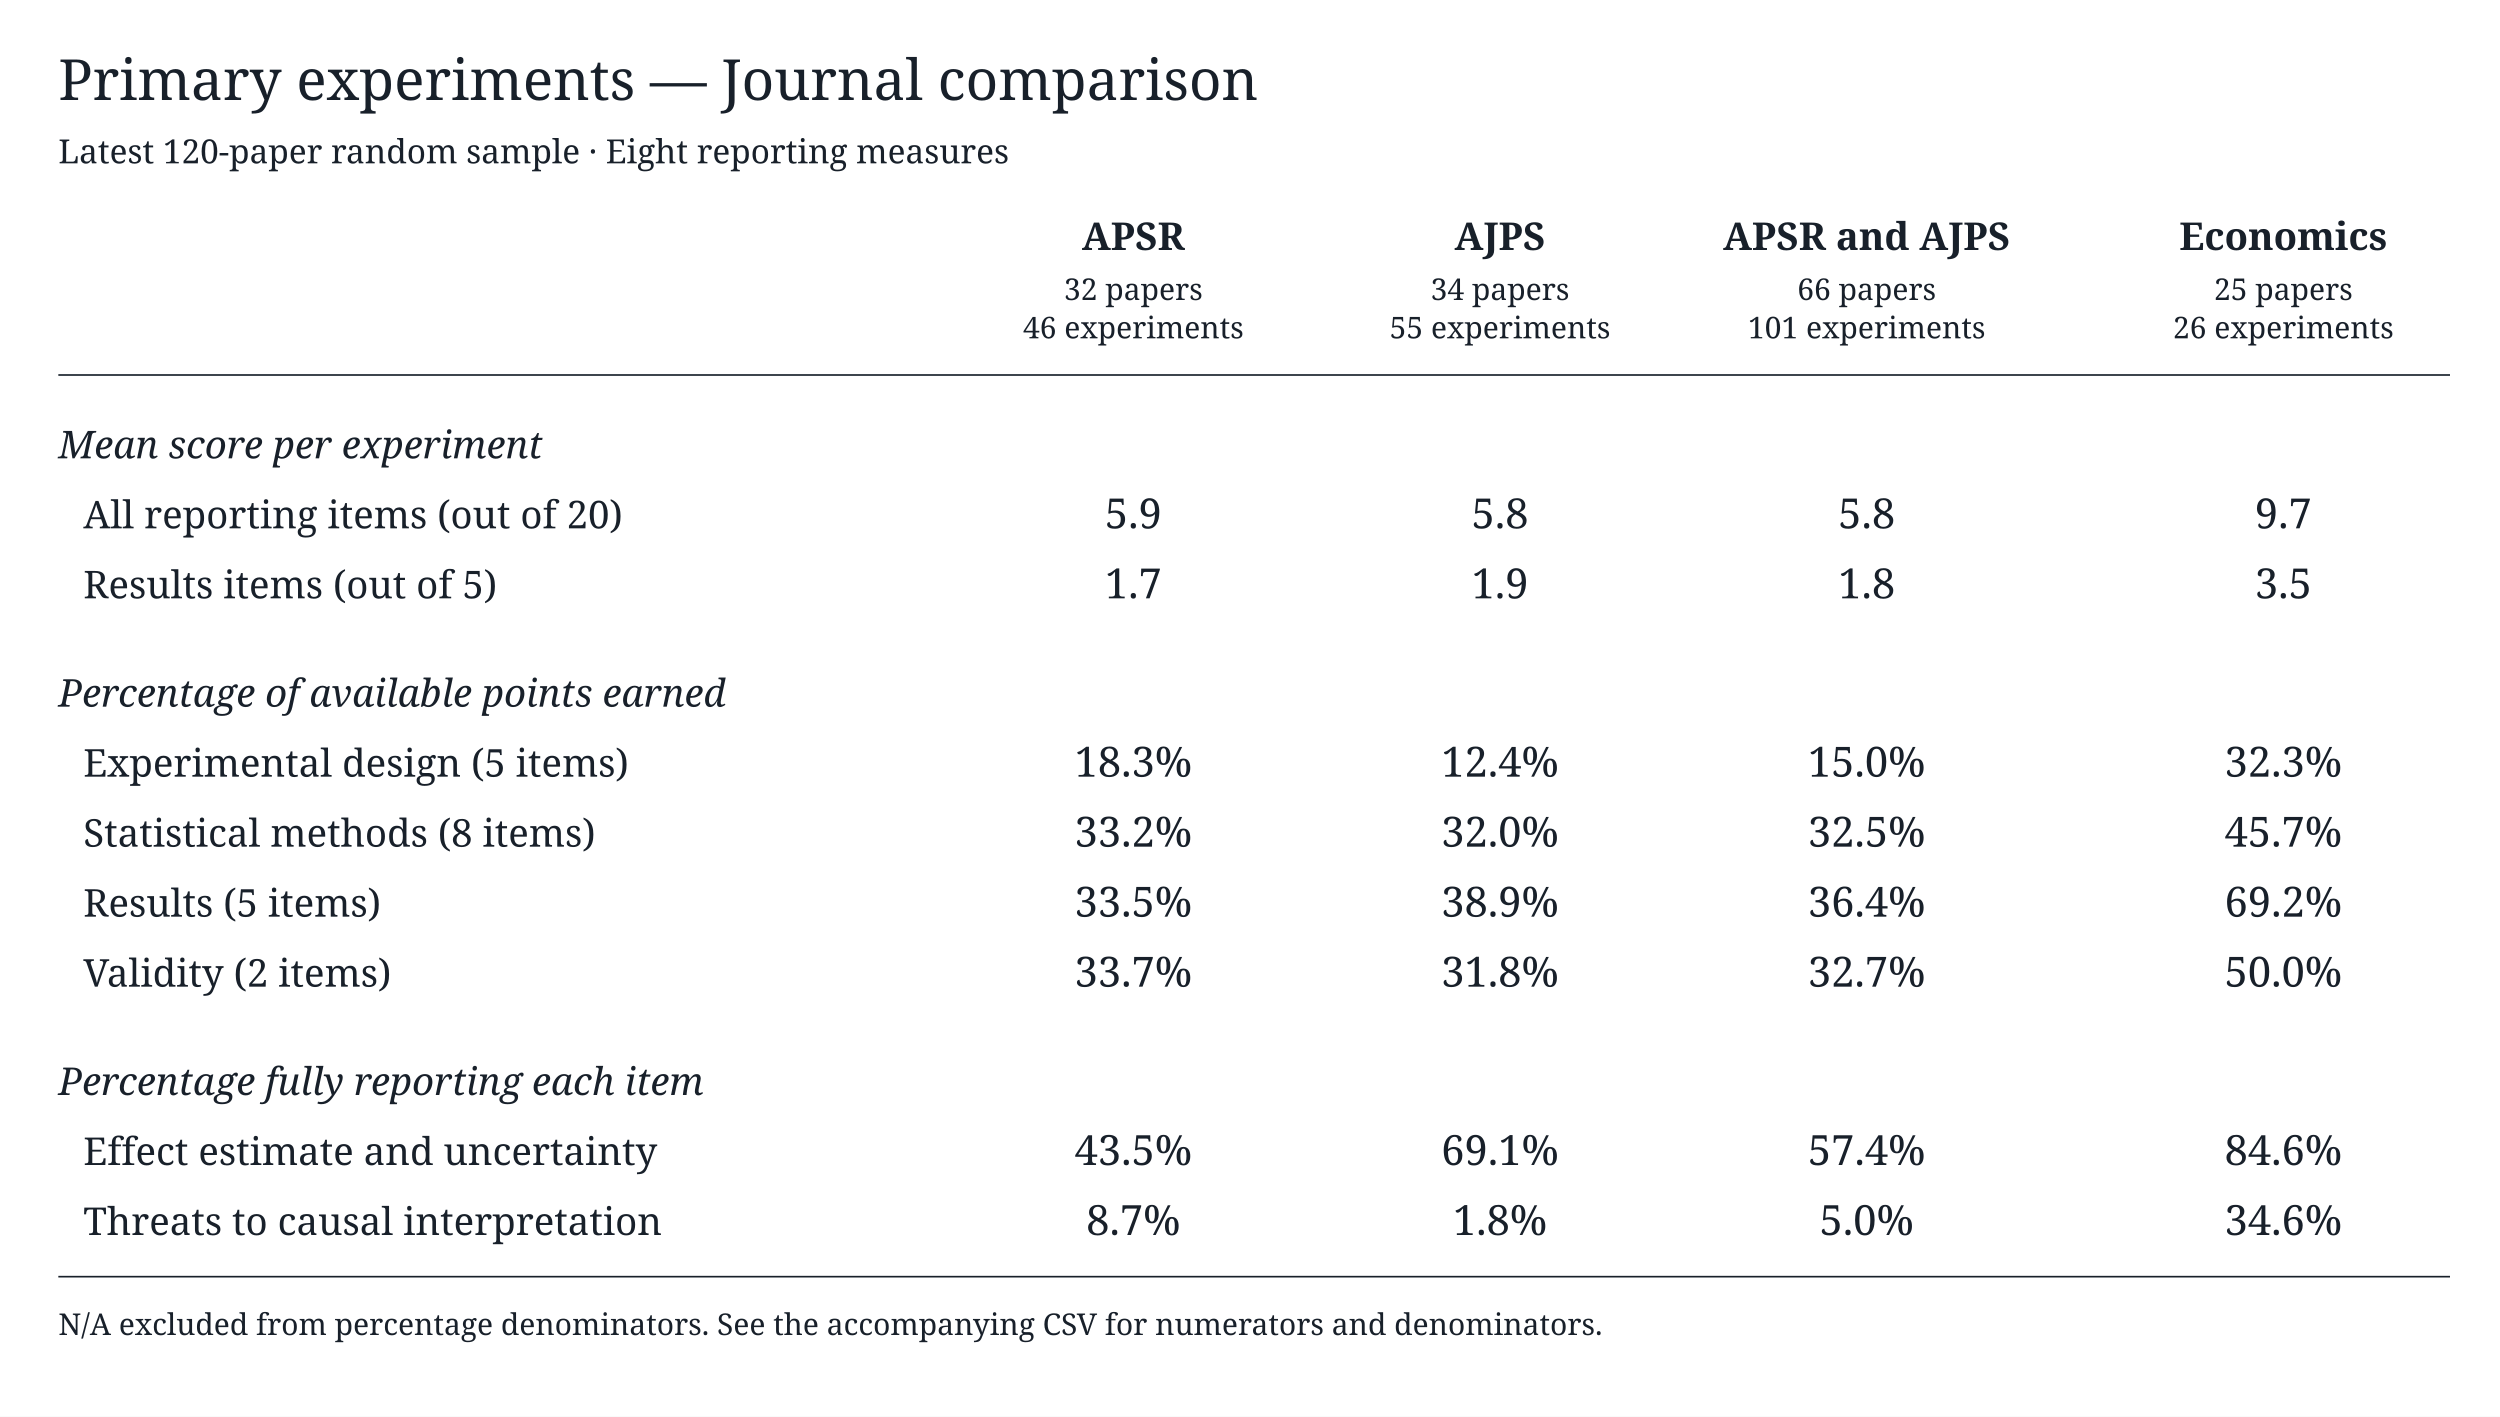
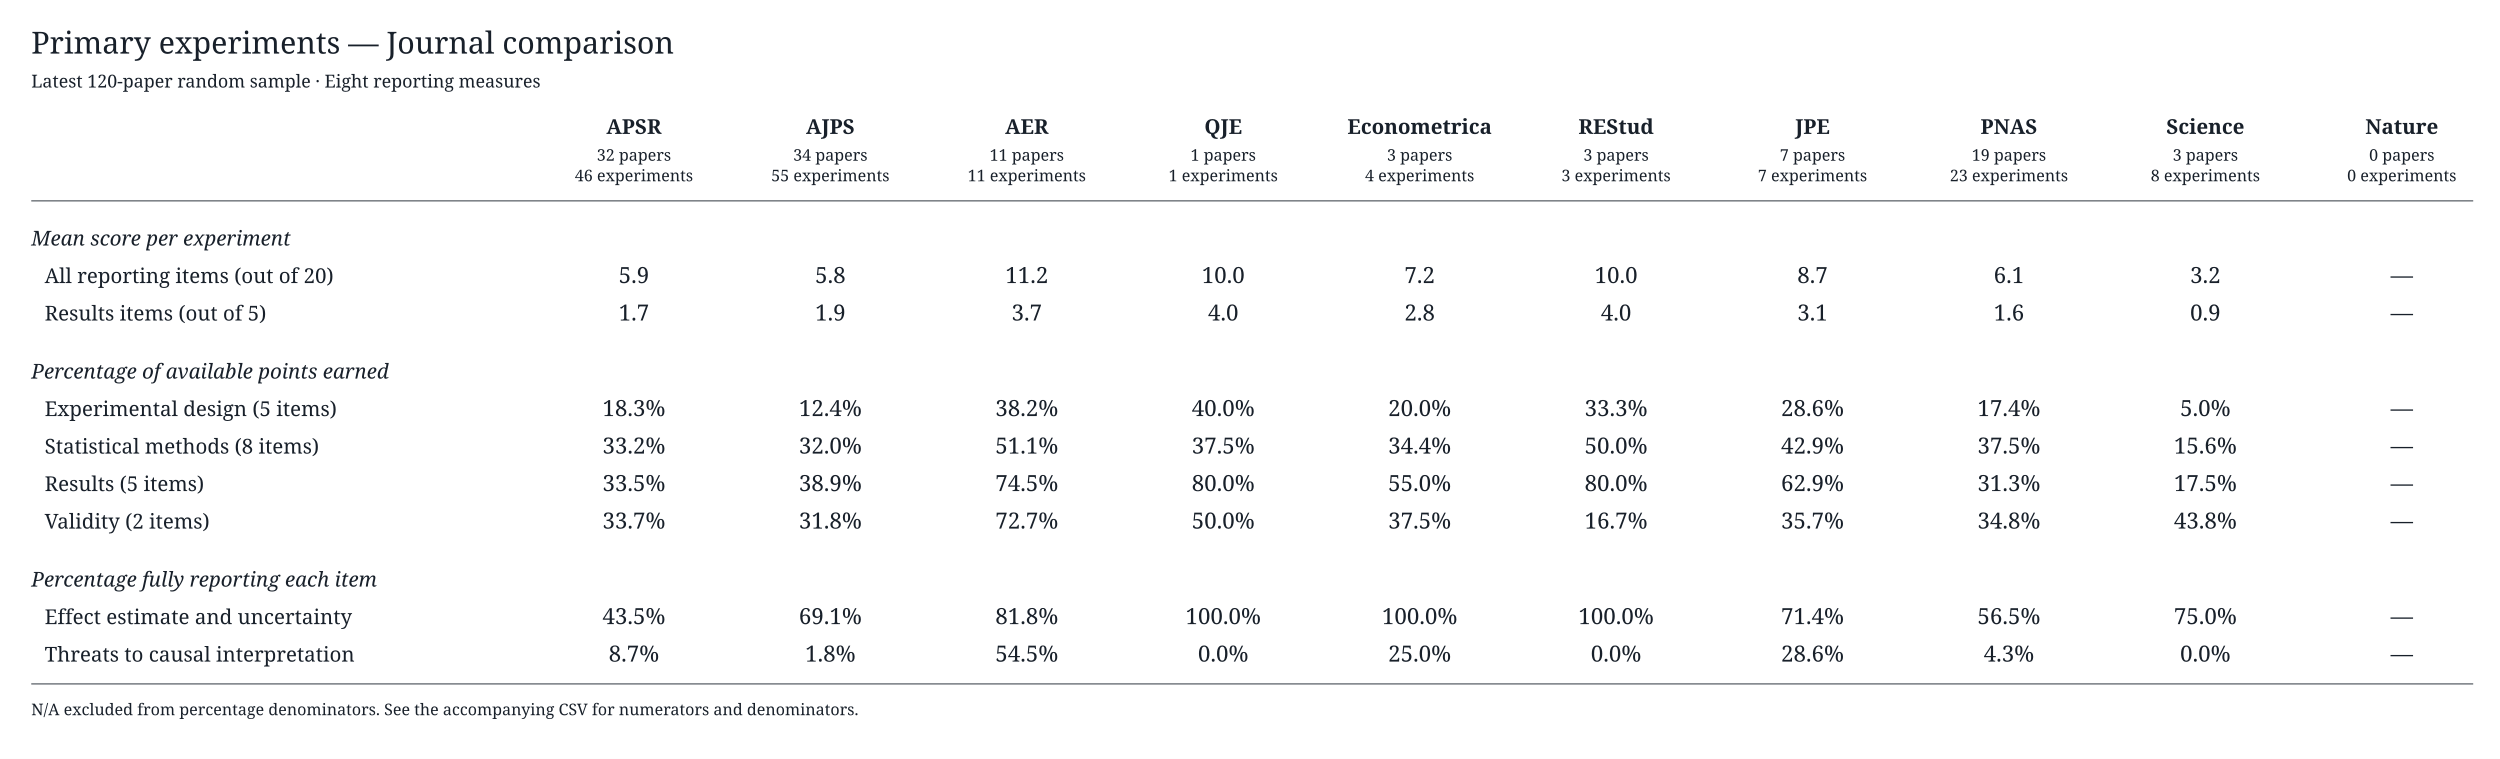
- <svg xmlns="http://www.w3.org/2000/svg" width="1500" height="850" viewBox="0 0 1500 850">
+ <svg xmlns="http://www.w3.org/2000/svg" width="2800" height="850" viewBox="0 0 2800 850">
  <rect width="100%" height="100%" fill="white" />
  <g font-family="Georgia,serif" fill="#18202a">
    <text x="35" y="60" font-size="34">Primary experiments — Journal comparison</text>
    <text x="35" y="98" font-size="20">Latest 120-paper random sample · Eight reporting measures</text>
-     <text x="680" y="150" text-anchor="middle" font-size="23" font-weight="bold">APSR</text>
-     <text x="680" y="180" text-anchor="middle" font-size="18">32 papers</text>
-     <text x="680" y="203" text-anchor="middle" font-size="18">46 experiments</text>
-     <text x="900" y="150" text-anchor="middle" font-size="23" font-weight="bold">AJPS</text>
-     <text x="900" y="180" text-anchor="middle" font-size="18">34 papers</text>
-     <text x="900" y="203" text-anchor="middle" font-size="18">55 experiments</text>
-     <text x="1120" y="150" text-anchor="middle" font-size="23" font-weight="bold">APSR and AJPS</text>
-     <text x="1120" y="180" text-anchor="middle" font-size="18">66 papers</text>
-     <text x="1120" y="203" text-anchor="middle" font-size="18">101 experiments</text>
-     <text x="1370" y="150" text-anchor="middle" font-size="23" font-weight="bold">Economics</text>
-     <text x="1370" y="180" text-anchor="middle" font-size="18">25 papers</text>
-     <text x="1370" y="203" text-anchor="middle" font-size="18">26 experiments</text>
-     <path d="M35 225 H1470" stroke="#18202a" />
+     <text x="710" y="150" text-anchor="middle" font-size="23" font-weight="bold">APSR</text>
+     <text x="710" y="180" text-anchor="middle" font-size="18">32 papers</text>
+     <text x="710" y="203" text-anchor="middle" font-size="18">46 experiments</text>
+     <text x="930" y="150" text-anchor="middle" font-size="23" font-weight="bold">AJPS</text>
+     <text x="930" y="180" text-anchor="middle" font-size="18">34 papers</text>
+     <text x="930" y="203" text-anchor="middle" font-size="18">55 experiments</text>
+     <text x="1150" y="150" text-anchor="middle" font-size="23" font-weight="bold">AER</text>
+     <text x="1150" y="180" text-anchor="middle" font-size="18">11 papers</text>
+     <text x="1150" y="203" text-anchor="middle" font-size="18">11 experiments</text>
+     <text x="1370" y="150" text-anchor="middle" font-size="23" font-weight="bold">QJE</text>
+     <text x="1370" y="180" text-anchor="middle" font-size="18">1 papers</text>
+     <text x="1370" y="203" text-anchor="middle" font-size="18">1 experiments</text>
+     <text x="1590" y="150" text-anchor="middle" font-size="23" font-weight="bold">Econometrica</text>
+     <text x="1590" y="180" text-anchor="middle" font-size="18">3 papers</text>
+     <text x="1590" y="203" text-anchor="middle" font-size="18">4 experiments</text>
+     <text x="1810" y="150" text-anchor="middle" font-size="23" font-weight="bold">REStud</text>
+     <text x="1810" y="180" text-anchor="middle" font-size="18">3 papers</text>
+     <text x="1810" y="203" text-anchor="middle" font-size="18">3 experiments</text>
+     <text x="2030" y="150" text-anchor="middle" font-size="23" font-weight="bold">JPE</text>
+     <text x="2030" y="180" text-anchor="middle" font-size="18">7 papers</text>
+     <text x="2030" y="203" text-anchor="middle" font-size="18">7 experiments</text>
+     <text x="2250" y="150" text-anchor="middle" font-size="23" font-weight="bold">PNAS</text>
+     <text x="2250" y="180" text-anchor="middle" font-size="18">19 papers</text>
+     <text x="2250" y="203" text-anchor="middle" font-size="18">23 experiments</text>
+     <text x="2470" y="150" text-anchor="middle" font-size="23" font-weight="bold">Science</text>
+     <text x="2470" y="180" text-anchor="middle" font-size="18">3 papers</text>
+     <text x="2470" y="203" text-anchor="middle" font-size="18">8 experiments</text>
+     <text x="2690" y="150" text-anchor="middle" font-size="23" font-weight="bold">Nature</text>
+     <text x="2690" y="180" text-anchor="middle" font-size="18">0 papers</text>
+     <text x="2690" y="203" text-anchor="middle" font-size="18">0 experiments</text>
+     <path d="M35 225 H2770" stroke="#18202a" />
    <text x="35" y="275" font-size="23" font-style="italic">Mean score per experiment</text>
    <text x="50" y="317" font-size="23">All reporting items (out of 20)</text>
-     <text x="680" y="317" text-anchor="middle" font-size="25">5.9</text>
-     <text x="900" y="317" text-anchor="middle" font-size="25">5.8</text>
-     <text x="1120" y="317" text-anchor="middle" font-size="25">5.8</text>
-     <text x="1370" y="317" text-anchor="middle" font-size="25">9.7</text>
+     <text x="710" y="317" text-anchor="middle" font-size="25">5.9</text>
+     <text x="930" y="317" text-anchor="middle" font-size="25">5.8</text>
+     <text x="1150" y="317" text-anchor="middle" font-size="25">11.2</text>
+     <text x="1370" y="317" text-anchor="middle" font-size="25">10.0</text>
+     <text x="1590" y="317" text-anchor="middle" font-size="25">7.2</text>
+     <text x="1810" y="317" text-anchor="middle" font-size="25">10.0</text>
+     <text x="2030" y="317" text-anchor="middle" font-size="25">8.7</text>
+     <text x="2250" y="317" text-anchor="middle" font-size="25">6.1</text>
+     <text x="2470" y="317" text-anchor="middle" font-size="25">3.2</text>
+     <text x="2690" y="317" text-anchor="middle" font-size="25">—</text>
    <text x="50" y="359" font-size="23">Results items (out of 5)</text>
-     <text x="680" y="359" text-anchor="middle" font-size="25">1.7</text>
-     <text x="900" y="359" text-anchor="middle" font-size="25">1.9</text>
-     <text x="1120" y="359" text-anchor="middle" font-size="25">1.8</text>
-     <text x="1370" y="359" text-anchor="middle" font-size="25">3.5</text>
+     <text x="710" y="359" text-anchor="middle" font-size="25">1.7</text>
+     <text x="930" y="359" text-anchor="middle" font-size="25">1.9</text>
+     <text x="1150" y="359" text-anchor="middle" font-size="25">3.7</text>
+     <text x="1370" y="359" text-anchor="middle" font-size="25">4.0</text>
+     <text x="1590" y="359" text-anchor="middle" font-size="25">2.8</text>
+     <text x="1810" y="359" text-anchor="middle" font-size="25">4.0</text>
+     <text x="2030" y="359" text-anchor="middle" font-size="25">3.1</text>
+     <text x="2250" y="359" text-anchor="middle" font-size="25">1.6</text>
+     <text x="2470" y="359" text-anchor="middle" font-size="25">0.9</text>
+     <text x="2690" y="359" text-anchor="middle" font-size="25">—</text>
    <text x="35" y="424" font-size="23" font-style="italic">Percentage of available points earned</text>
    <text x="50" y="466" font-size="23">Experimental design (5 items)</text>
-     <text x="680" y="466" text-anchor="middle" font-size="25">18.3%</text>
-     <text x="900" y="466" text-anchor="middle" font-size="25">12.4%</text>
-     <text x="1120" y="466" text-anchor="middle" font-size="25">15.0%</text>
-     <text x="1370" y="466" text-anchor="middle" font-size="25">32.3%</text>
+     <text x="710" y="466" text-anchor="middle" font-size="25">18.3%</text>
+     <text x="930" y="466" text-anchor="middle" font-size="25">12.4%</text>
+     <text x="1150" y="466" text-anchor="middle" font-size="25">38.2%</text>
+     <text x="1370" y="466" text-anchor="middle" font-size="25">40.0%</text>
+     <text x="1590" y="466" text-anchor="middle" font-size="25">20.0%</text>
+     <text x="1810" y="466" text-anchor="middle" font-size="25">33.3%</text>
+     <text x="2030" y="466" text-anchor="middle" font-size="25">28.6%</text>
+     <text x="2250" y="466" text-anchor="middle" font-size="25">17.4%</text>
+     <text x="2470" y="466" text-anchor="middle" font-size="25">5.0%</text>
+     <text x="2690" y="466" text-anchor="middle" font-size="25">—</text>
    <text x="50" y="508" font-size="23">Statistical methods (8 items)</text>
-     <text x="680" y="508" text-anchor="middle" font-size="25">33.2%</text>
-     <text x="900" y="508" text-anchor="middle" font-size="25">32.0%</text>
-     <text x="1120" y="508" text-anchor="middle" font-size="25">32.5%</text>
-     <text x="1370" y="508" text-anchor="middle" font-size="25">45.7%</text>
+     <text x="710" y="508" text-anchor="middle" font-size="25">33.2%</text>
+     <text x="930" y="508" text-anchor="middle" font-size="25">32.0%</text>
+     <text x="1150" y="508" text-anchor="middle" font-size="25">51.1%</text>
+     <text x="1370" y="508" text-anchor="middle" font-size="25">37.5%</text>
+     <text x="1590" y="508" text-anchor="middle" font-size="25">34.4%</text>
+     <text x="1810" y="508" text-anchor="middle" font-size="25">50.0%</text>
+     <text x="2030" y="508" text-anchor="middle" font-size="25">42.9%</text>
+     <text x="2250" y="508" text-anchor="middle" font-size="25">37.5%</text>
+     <text x="2470" y="508" text-anchor="middle" font-size="25">15.6%</text>
+     <text x="2690" y="508" text-anchor="middle" font-size="25">—</text>
    <text x="50" y="550" font-size="23">Results (5 items)</text>
-     <text x="680" y="550" text-anchor="middle" font-size="25">33.5%</text>
-     <text x="900" y="550" text-anchor="middle" font-size="25">38.9%</text>
-     <text x="1120" y="550" text-anchor="middle" font-size="25">36.4%</text>
-     <text x="1370" y="550" text-anchor="middle" font-size="25">69.2%</text>
+     <text x="710" y="550" text-anchor="middle" font-size="25">33.5%</text>
+     <text x="930" y="550" text-anchor="middle" font-size="25">38.9%</text>
+     <text x="1150" y="550" text-anchor="middle" font-size="25">74.5%</text>
+     <text x="1370" y="550" text-anchor="middle" font-size="25">80.0%</text>
+     <text x="1590" y="550" text-anchor="middle" font-size="25">55.0%</text>
+     <text x="1810" y="550" text-anchor="middle" font-size="25">80.0%</text>
+     <text x="2030" y="550" text-anchor="middle" font-size="25">62.9%</text>
+     <text x="2250" y="550" text-anchor="middle" font-size="25">31.3%</text>
+     <text x="2470" y="550" text-anchor="middle" font-size="25">17.5%</text>
+     <text x="2690" y="550" text-anchor="middle" font-size="25">—</text>
    <text x="50" y="592" font-size="23">Validity (2 items)</text>
-     <text x="680" y="592" text-anchor="middle" font-size="25">33.7%</text>
-     <text x="900" y="592" text-anchor="middle" font-size="25">31.8%</text>
-     <text x="1120" y="592" text-anchor="middle" font-size="25">32.7%</text>
+     <text x="710" y="592" text-anchor="middle" font-size="25">33.7%</text>
+     <text x="930" y="592" text-anchor="middle" font-size="25">31.8%</text>
+     <text x="1150" y="592" text-anchor="middle" font-size="25">72.7%</text>
    <text x="1370" y="592" text-anchor="middle" font-size="25">50.0%</text>
+     <text x="1590" y="592" text-anchor="middle" font-size="25">37.5%</text>
+     <text x="1810" y="592" text-anchor="middle" font-size="25">16.7%</text>
+     <text x="2030" y="592" text-anchor="middle" font-size="25">35.7%</text>
+     <text x="2250" y="592" text-anchor="middle" font-size="25">34.8%</text>
+     <text x="2470" y="592" text-anchor="middle" font-size="25">43.8%</text>
+     <text x="2690" y="592" text-anchor="middle" font-size="25">—</text>
    <text x="35" y="657" font-size="23" font-style="italic">Percentage fully reporting each item</text>
    <text x="50" y="699" font-size="23">Effect estimate and uncertainty</text>
-     <text x="680" y="699" text-anchor="middle" font-size="25">43.5%</text>
-     <text x="900" y="699" text-anchor="middle" font-size="25">69.1%</text>
-     <text x="1120" y="699" text-anchor="middle" font-size="25">57.4%</text>
-     <text x="1370" y="699" text-anchor="middle" font-size="25">84.6%</text>
+     <text x="710" y="699" text-anchor="middle" font-size="25">43.5%</text>
+     <text x="930" y="699" text-anchor="middle" font-size="25">69.1%</text>
+     <text x="1150" y="699" text-anchor="middle" font-size="25">81.8%</text>
+     <text x="1370" y="699" text-anchor="middle" font-size="25">100.0%</text>
+     <text x="1590" y="699" text-anchor="middle" font-size="25">100.0%</text>
+     <text x="1810" y="699" text-anchor="middle" font-size="25">100.0%</text>
+     <text x="2030" y="699" text-anchor="middle" font-size="25">71.4%</text>
+     <text x="2250" y="699" text-anchor="middle" font-size="25">56.5%</text>
+     <text x="2470" y="699" text-anchor="middle" font-size="25">75.0%</text>
+     <text x="2690" y="699" text-anchor="middle" font-size="25">—</text>
    <text x="50" y="741" font-size="23">Threats to causal interpretation</text>
-     <text x="680" y="741" text-anchor="middle" font-size="25">8.7%</text>
-     <text x="900" y="741" text-anchor="middle" font-size="25">1.8%</text>
-     <text x="1120" y="741" text-anchor="middle" font-size="25">5.0%</text>
-     <text x="1370" y="741" text-anchor="middle" font-size="25">34.6%</text>
-     <path d="M35 766 H1470" stroke="#18202a" />
+     <text x="710" y="741" text-anchor="middle" font-size="25">8.7%</text>
+     <text x="930" y="741" text-anchor="middle" font-size="25">1.8%</text>
+     <text x="1150" y="741" text-anchor="middle" font-size="25">54.5%</text>
+     <text x="1370" y="741" text-anchor="middle" font-size="25">0.0%</text>
+     <text x="1590" y="741" text-anchor="middle" font-size="25">25.0%</text>
+     <text x="1810" y="741" text-anchor="middle" font-size="25">0.0%</text>
+     <text x="2030" y="741" text-anchor="middle" font-size="25">28.6%</text>
+     <text x="2250" y="741" text-anchor="middle" font-size="25">4.3%</text>
+     <text x="2470" y="741" text-anchor="middle" font-size="25">0.0%</text>
+     <text x="2690" y="741" text-anchor="middle" font-size="25">—</text>
+     <path d="M35 766 H2770" stroke="#18202a" />
    <text x="35" y="801" font-size="18">N/A excluded from percentage denominators. See the accompanying CSV for numerators and denominators.</text>
  </g>
</svg>
